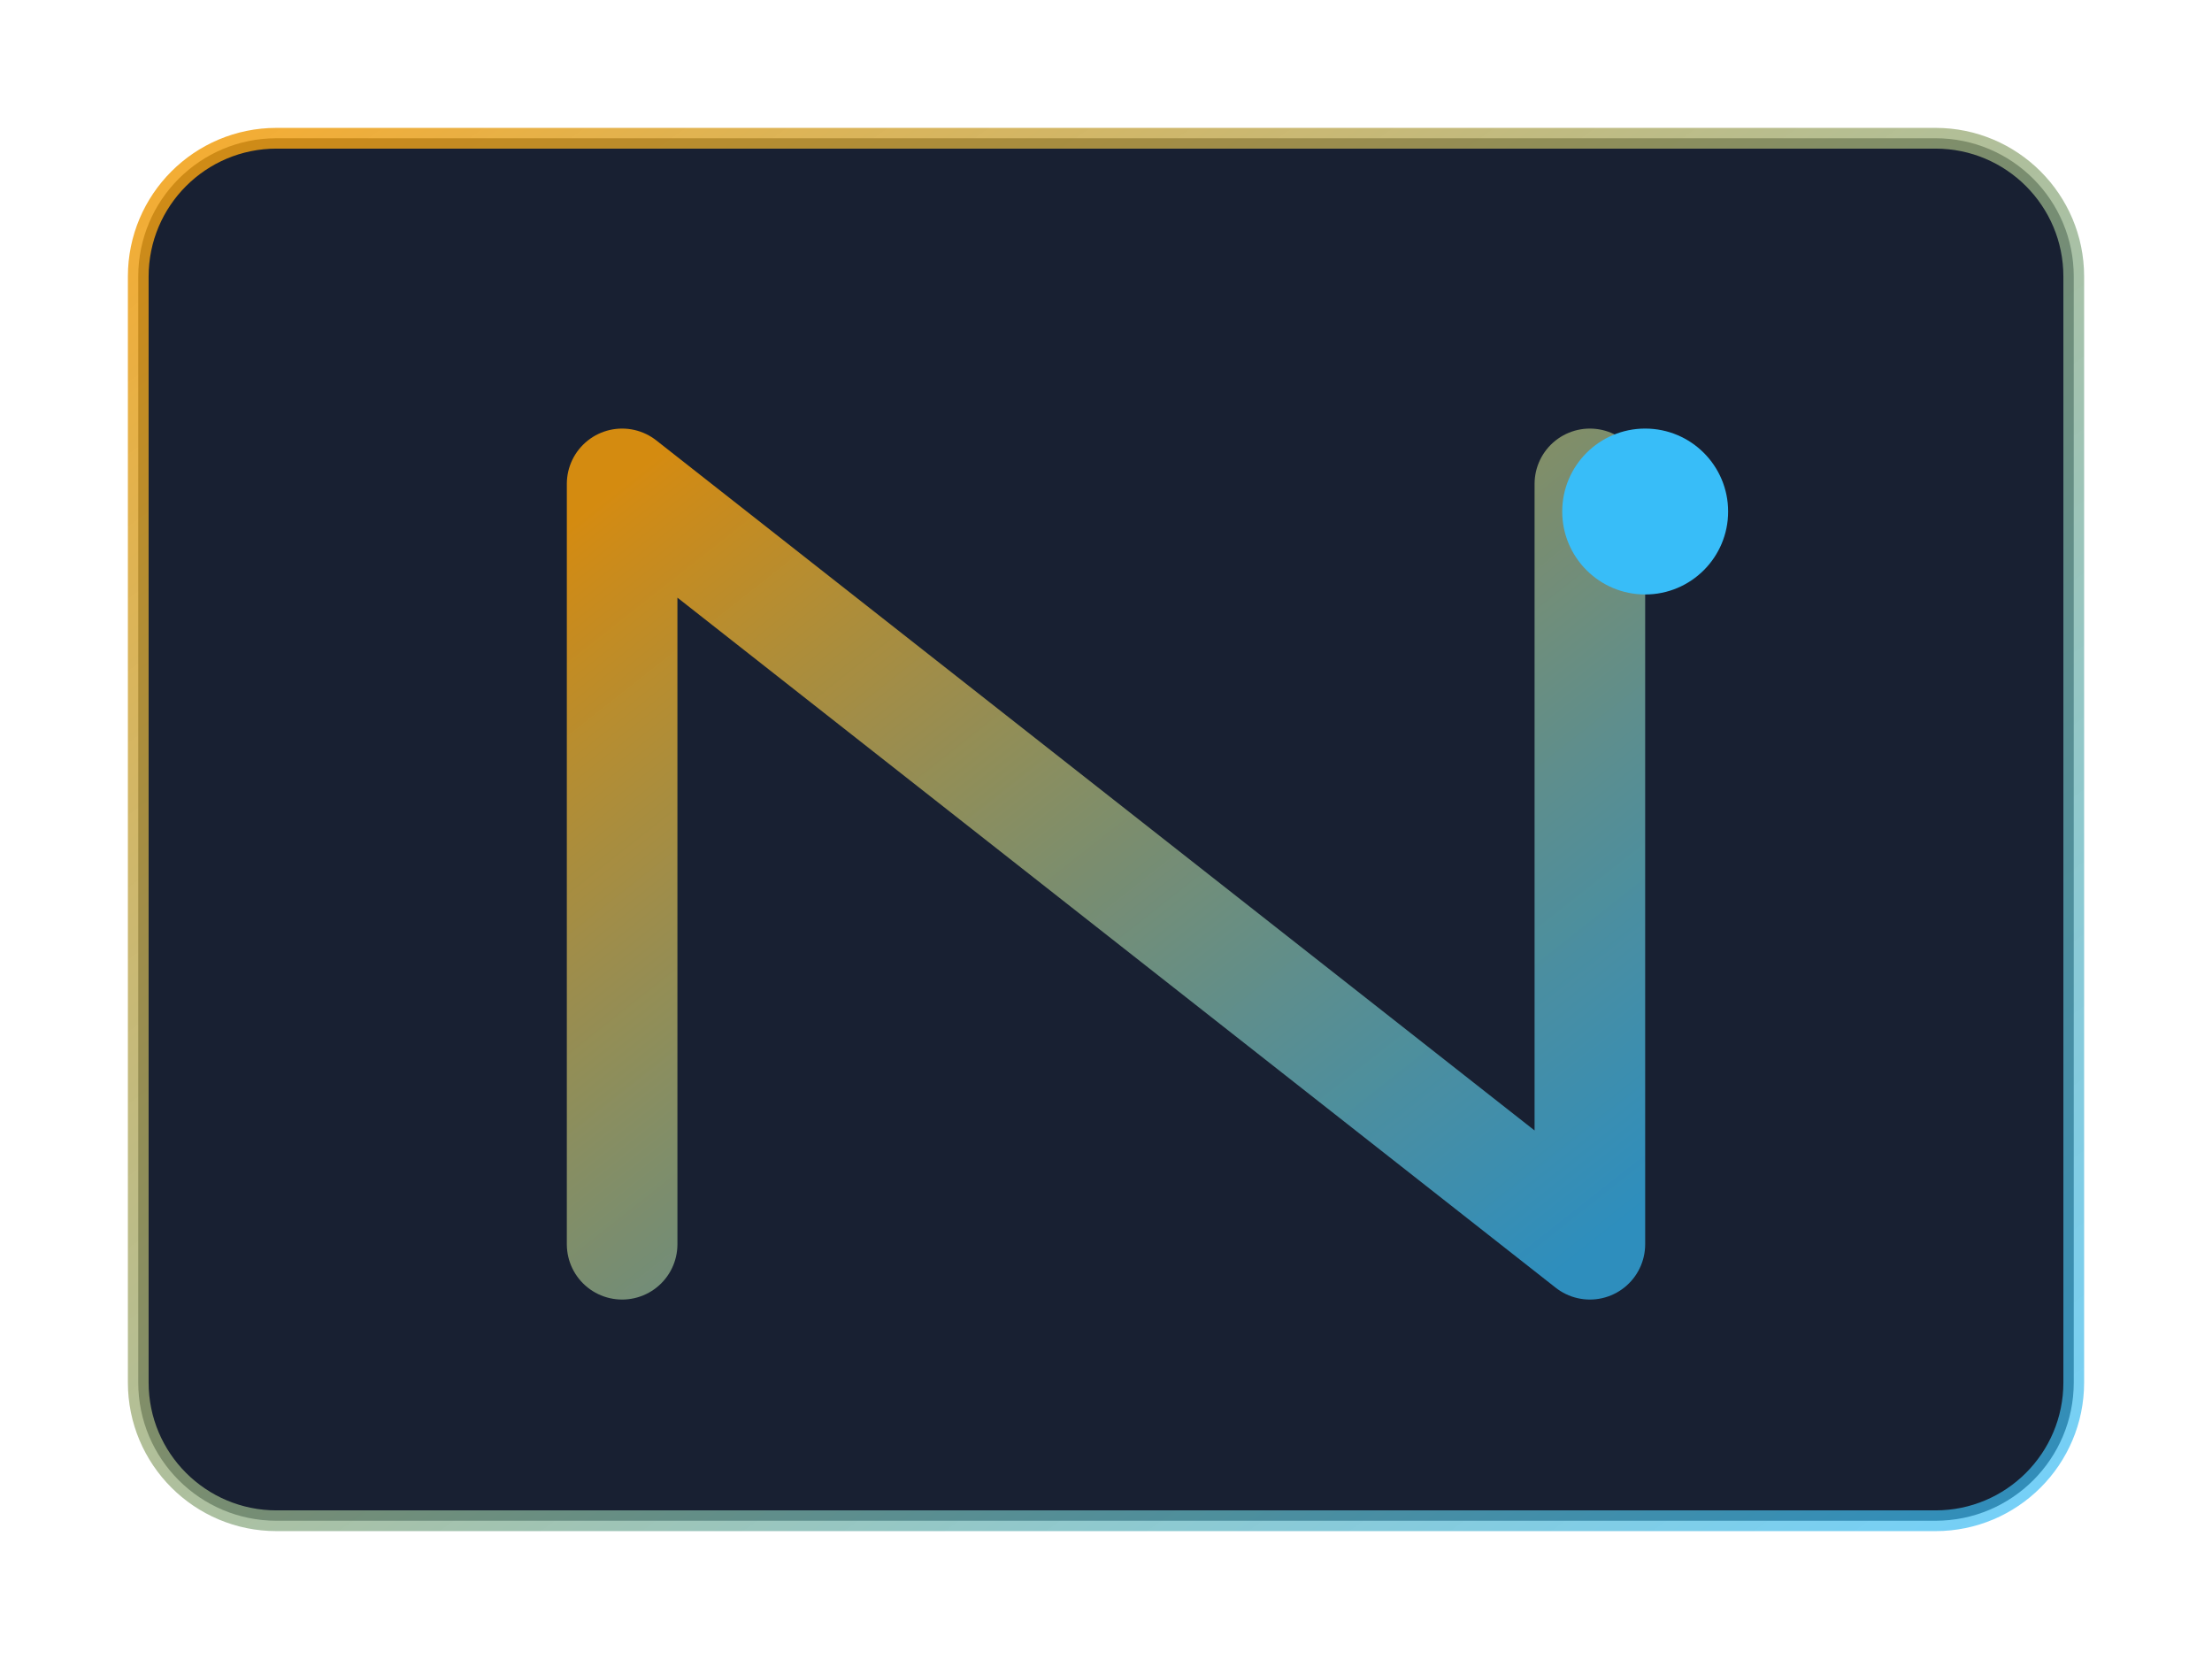
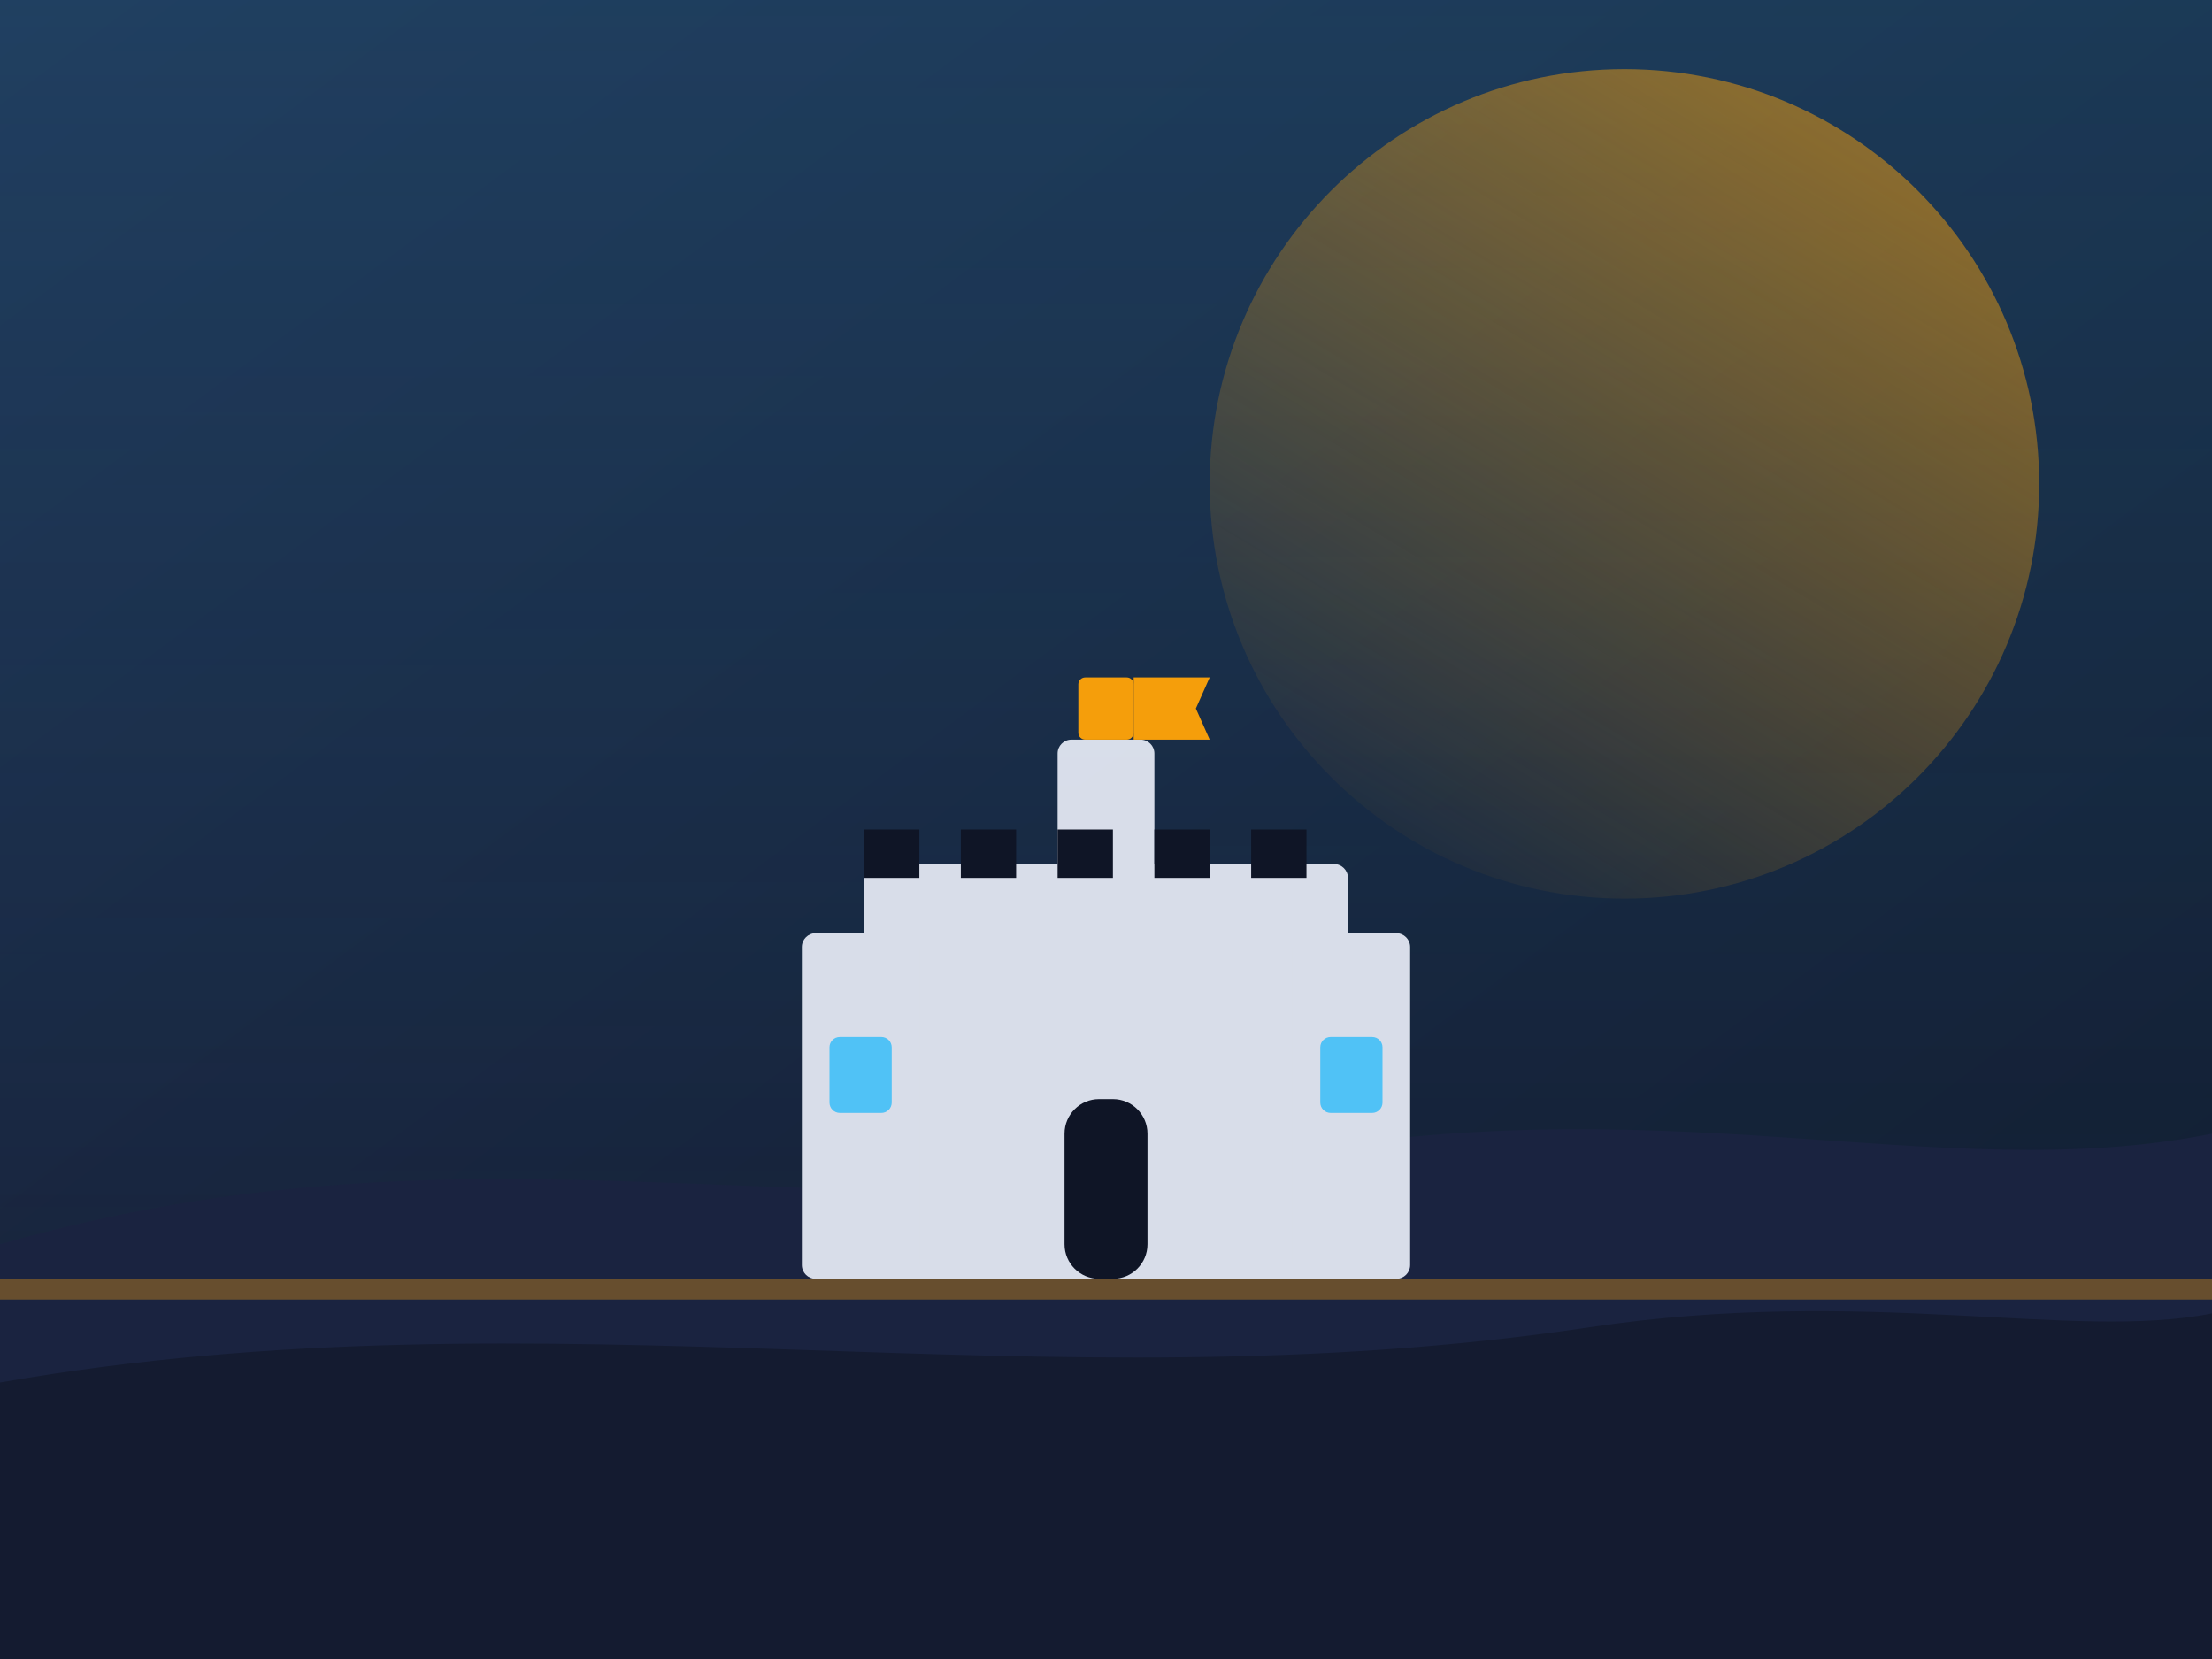
- <svg xmlns="http://www.w3.org/2000/svg" viewBox="0 0 320 240" width="320" height="240">
+ <svg xmlns="http://www.w3.org/2000/svg" viewBox="0 0 640 480" width="640" height="480" role="img" aria-label="Stylised kingdom stronghold illustration">
  <defs>
-     <linearGradient id="g" x1="0" y1="0" x2="1" y2="1">
-       <stop offset="0" stop-color="#f59e0b" stop-opacity=".85" />
-       <stop offset="1" stop-color="#38bdf8" stop-opacity=".7" />
+     <linearGradient id="bg" x1="0" y1="0" x2="1" y2="1">
+       <stop offset="0" stop-color="#1b2440" />
+       <stop offset="1" stop-color="#0f1526" />
+     </linearGradient>
+     <linearGradient id="glow" x1="0.8" y1="0" x2="0.2" y2="1">
+       <stop offset="0" stop-color="#f59e0b" stop-opacity="0.55" />
+       <stop offset="1" stop-color="#f59e0b" stop-opacity="0" />
+     </linearGradient>
+     <linearGradient id="sky" x1="0" y1="0" x2="0" y2="1">
+       <stop offset="0" stop-color="#38bdf8" stop-opacity="0.18" />
+       <stop offset="1" stop-color="#38bdf8" stop-opacity="0" />
    </linearGradient>
  </defs>
-   <rect x="20" y="20" width="280" height="200" rx="20" fill="#182032" stroke="url(#g)" stroke-width="3" />
-   <path d="M90 180V70l140 110V70" fill="none" stroke="url(#g)" stroke-width="16" stroke-linecap="round" stroke-linejoin="round" />
-   <circle cx="238" cy="74" r="12" fill="#38bdf8" />
+   <rect width="640" height="480" fill="url(#bg)" />
+   <rect width="640" height="480" fill="url(#sky)" />
+   <circle cx="470" cy="140" r="120" fill="url(#glow)" />
+   <path d="M0 360 C140 320 240 360 360 336 C480 312 560 344 640 328 L640 480 L0 480 Z" fill="#1a2340" />
+   <path d="M0 400 C160 372 300 408 460 384 C540 372 600 388 640 380 L640 480 L0 480 Z" fill="#141b30" />
+   <g fill="#e8edf7" opacity="0.92">
+     <rect x="250" y="250" width="140" height="120" rx="4" />
+     <rect x="232" y="270" width="34" height="100" rx="4" />
+     <rect x="374" y="270" width="34" height="100" rx="4" />
+     <rect x="306" y="214" width="28" height="156" rx="4" />
+   </g>
+   <g fill="#0f1526">
+     <rect x="250" y="240" width="16" height="14" />
+     <rect x="278" y="240" width="16" height="14" />
+     <rect x="306" y="240" width="16" height="14" />
+     <rect x="334" y="240" width="16" height="14" />
+     <rect x="362" y="240" width="16" height="14" />
+   </g>
+   <g fill="#f59e0b">
+     <rect x="312" y="196" width="16" height="18" rx="2" />
+     <path d="M328 196 h22 l-4 9 4 9 h-22 Z" />
+   </g>
+   <g fill="#0f1526">
+     <rect x="308" y="318" width="24" height="52" rx="10" />
+   </g>
+   <g fill="#38bdf8" opacity="0.85">
+     <rect x="240" y="300" width="18" height="22" rx="3" />
+     <rect x="382" y="300" width="18" height="22" rx="3" />
+   </g>
+   <rect x="0" y="370" width="640" height="6" fill="#f59e0b" opacity="0.35" />
</svg>
